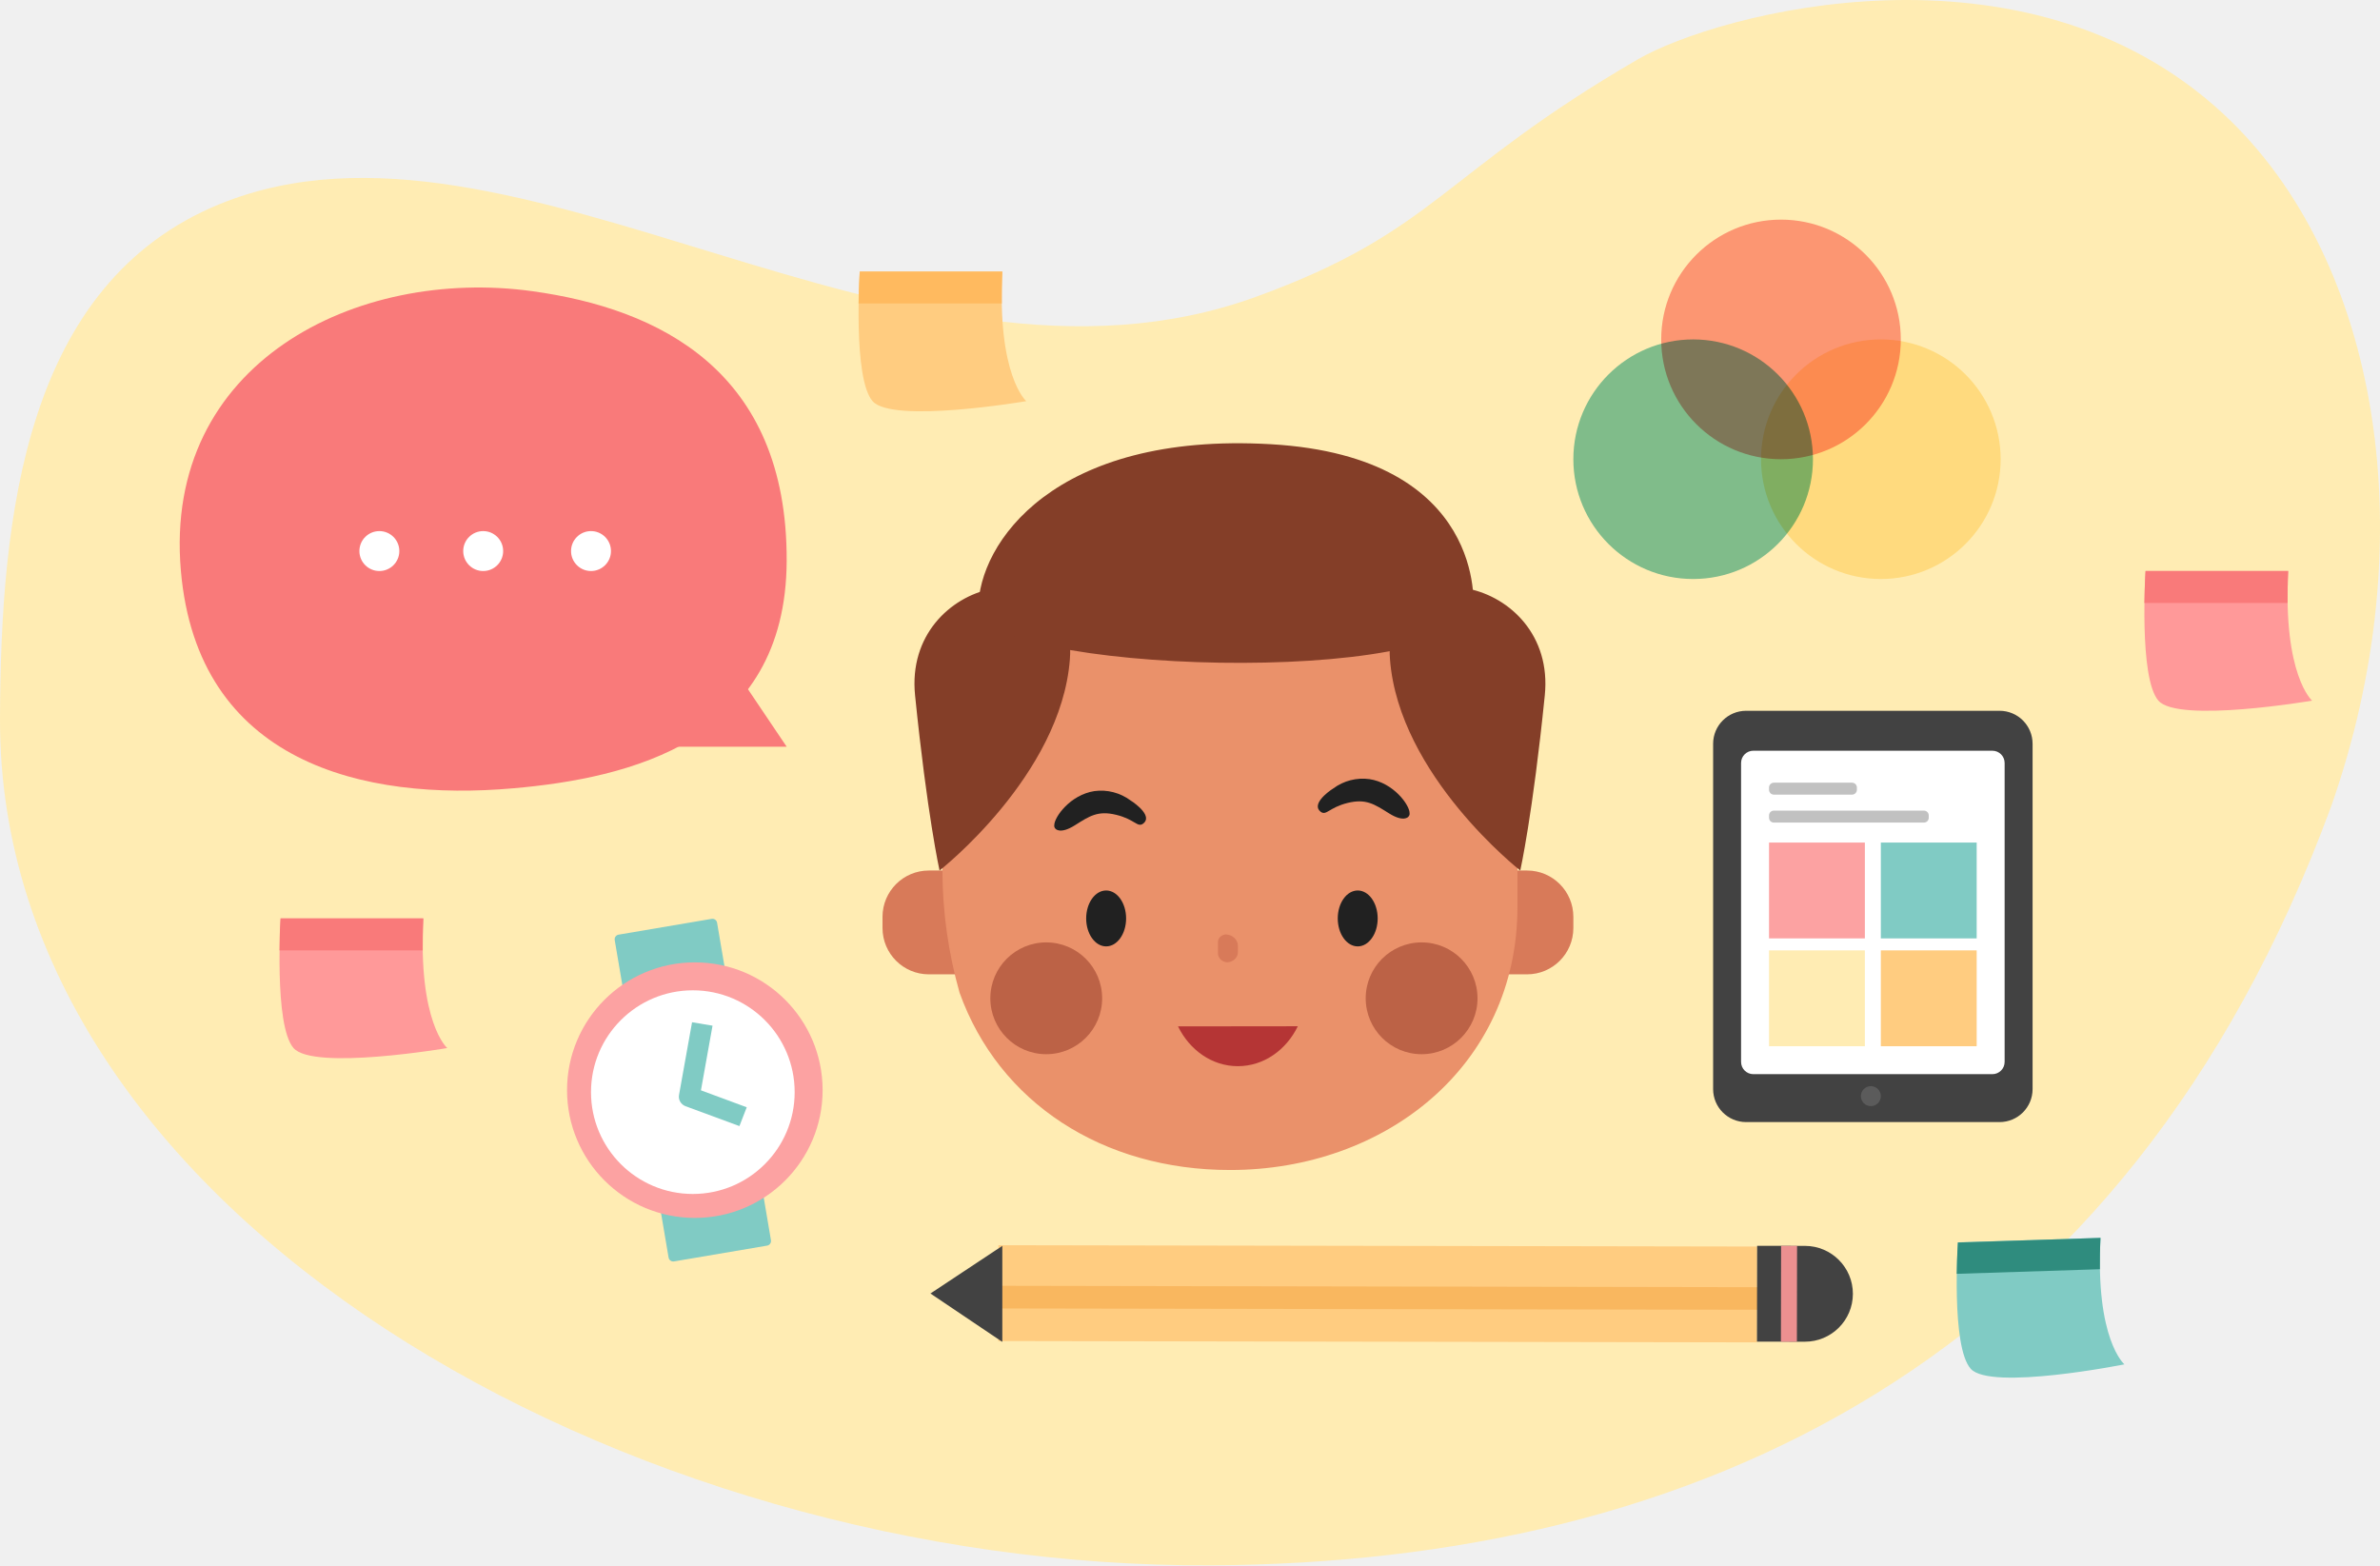
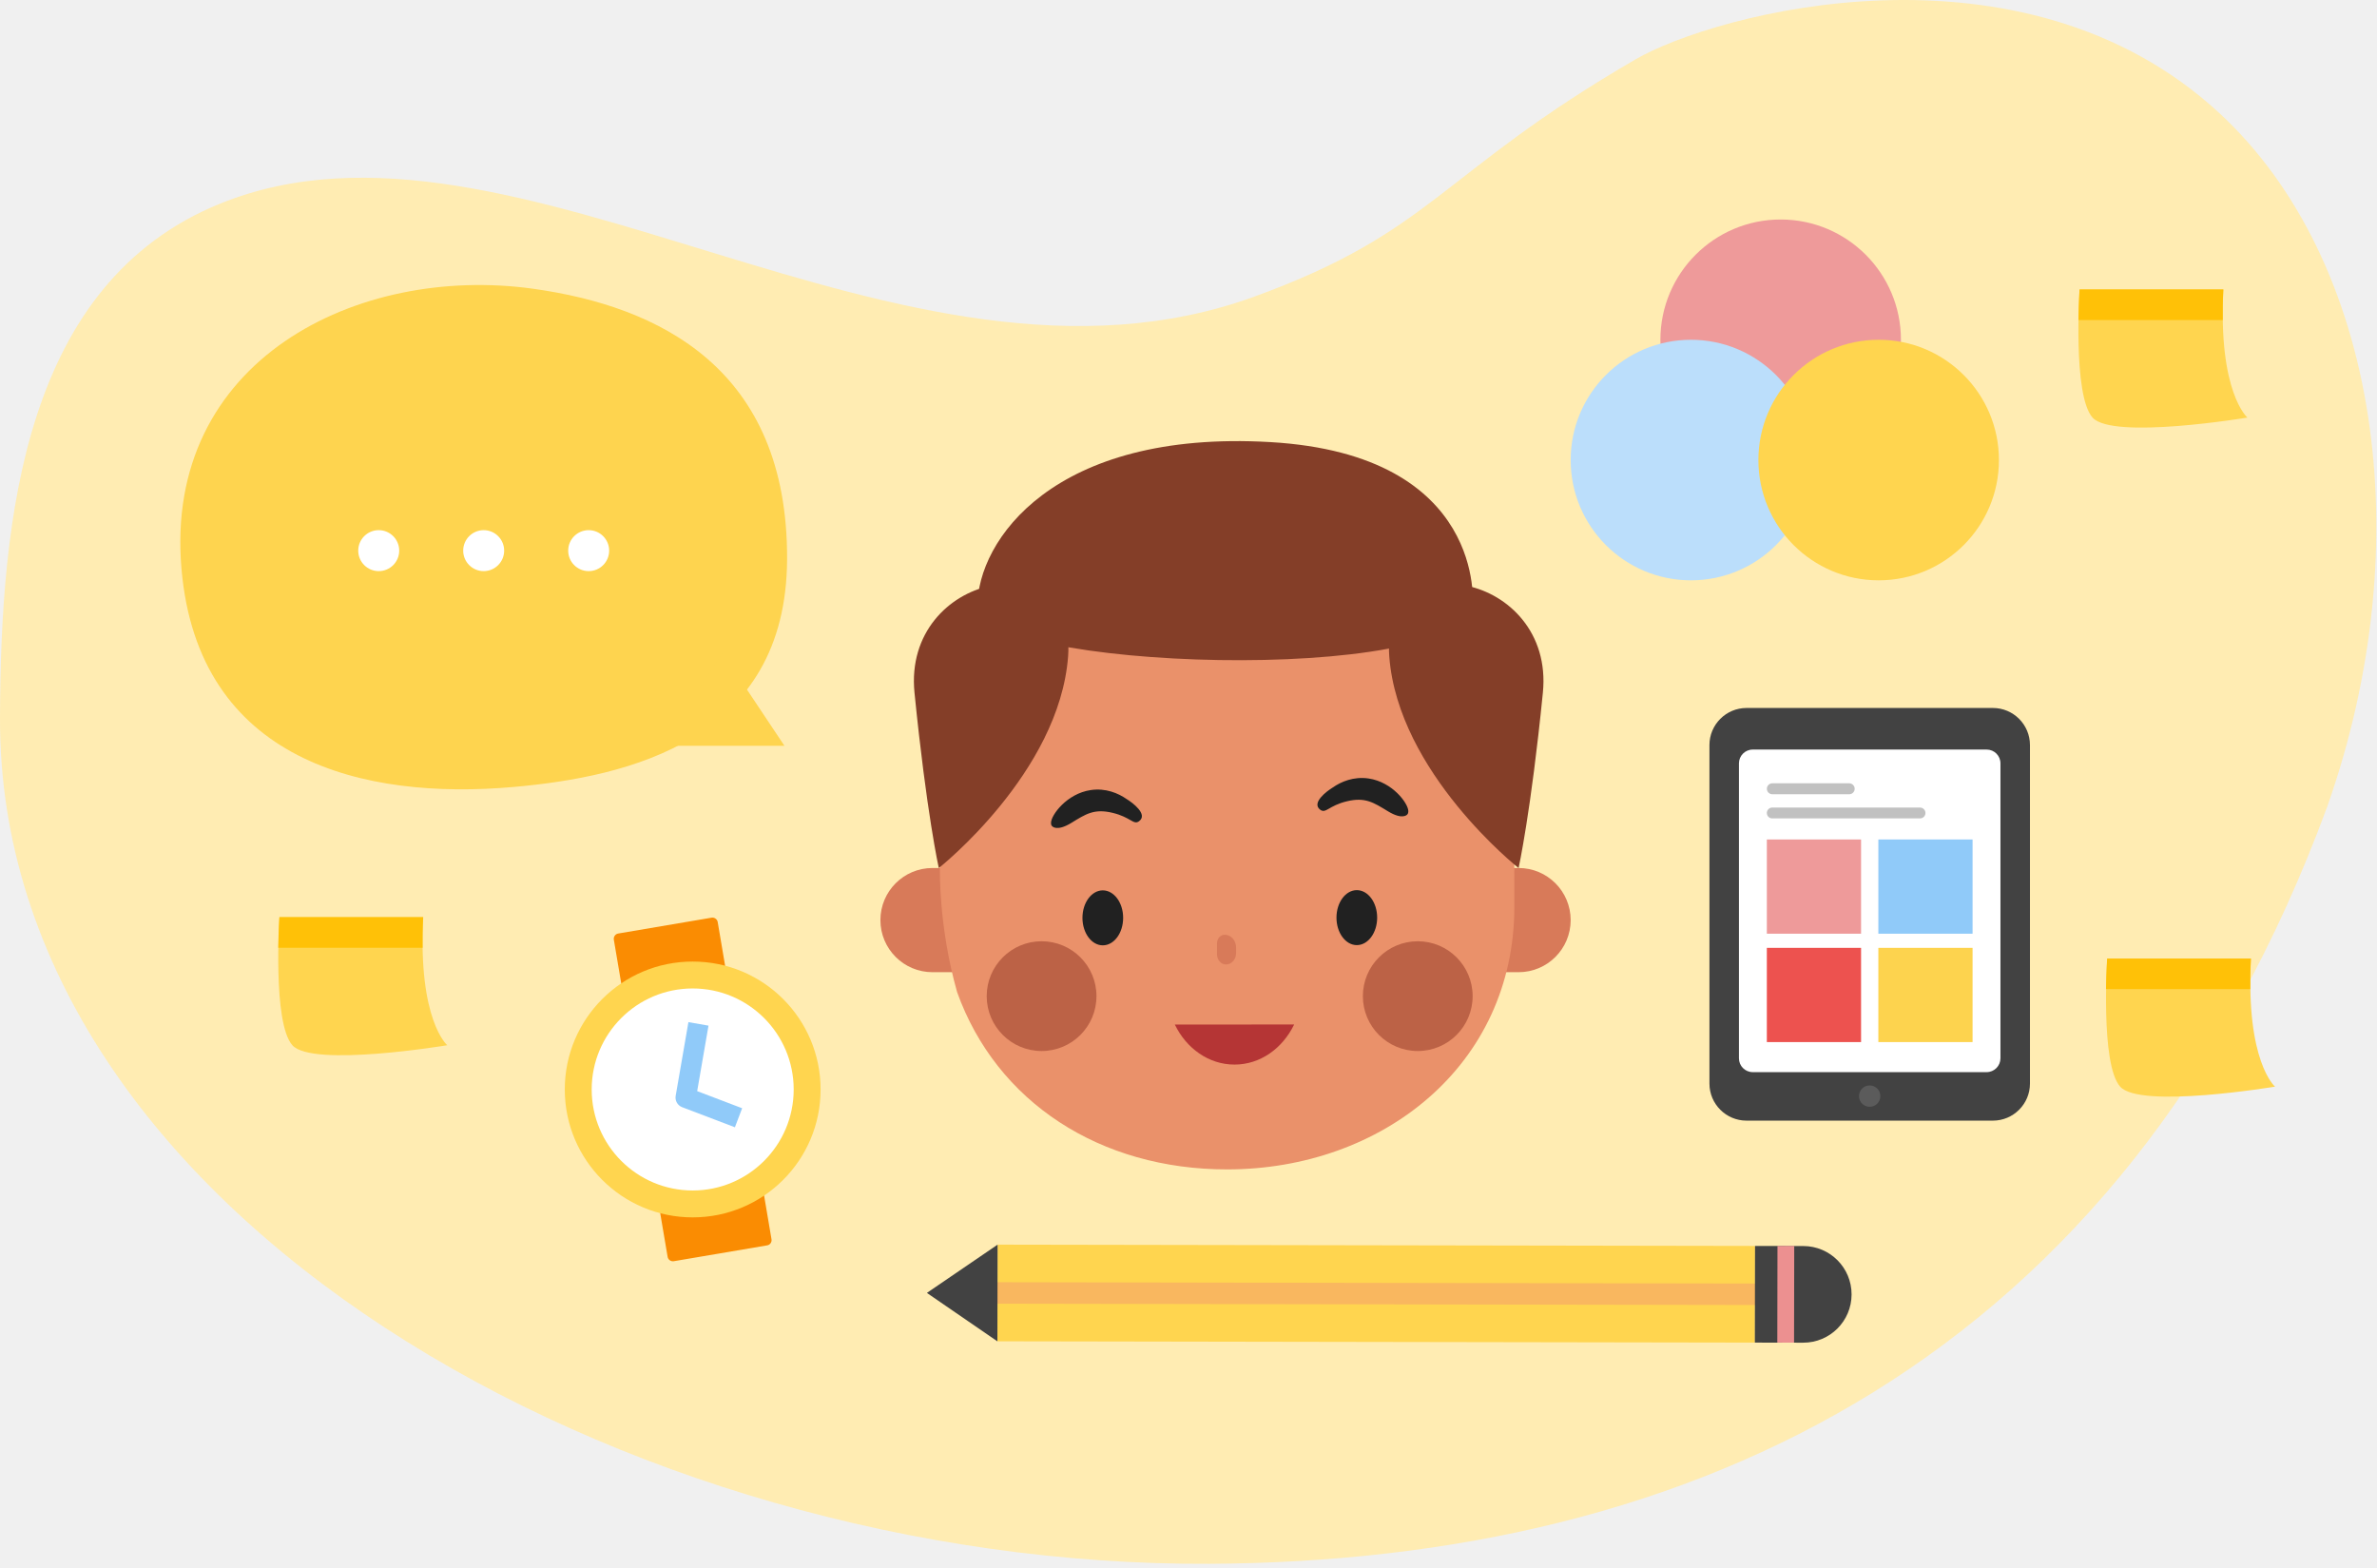
- <svg xmlns="http://www.w3.org/2000/svg" width="596px" height="392px" viewBox="0 0 596 392" version="1.1">
-   <g id="Page-1" stroke="none" stroke-width="1" fill="none" fill-rule="evenodd">
-     <g id="companies" transform="translate(-714, -170)" fill-rule="nonzero">
-       <g id="header" transform="translate(130, 170)">
-         <g id="Asset-52" transform="translate(584, 0)">
-           <path d="M583.66,202.243 C607.313,135.37 596.242,65.008 556.628,28.386 C507.069,-17.49 430.128,3.293 410.113,14.877 C360.858,43.506 359.552,57.984 314.521,74.33 C225.956,106.516 129.102,21.091 55.192,51.037 C6.218,70.93 0.158,129.269 0.001,180.008 C-0.393,304.149 156.878,392.783 303.336,391.995 C424.778,391.364 532.378,341.222 583.66,202.243 Z" id="Shape" fill="#FFECB3" />
-           <path d="M196.999,140.45 C197.168,92.793 164.948,77.308 133.38,72.932 C89.403,66.827 40.781,90.785 45.292,142.896 C49.454,191.057 91.012,200.73 128.543,197.408 C157.264,194.906 196.842,185.75 196.999,140.45 Z" id="Shape" fill="#F97A7A" />
-           <polygon id="Shape" fill="#F97A7A" points="166 187 197 187 181.506 164" />
-           <path d="M250.04,312 L439.96,312 C439.982,312 440,312.018 440,312.04 L440,335.96 C440,335.982 439.982,336 439.96,336 L250.04,336 C250.018,336 250,335.982 250,335.96 L250,312.04 C250,312.018 250.018,312 250.04,312 Z" id="Rectangle-path" fill="#FFCC80" transform="translate(345, 324) rotate(0.1) translate(-345, -324) " />
-           <path d="M440.303,328 L250.866,327.669 C249.423,327.705 248.189,326.584 248.01,325.077 C247.944,324.287 248.196,323.504 248.705,322.919 C249.214,322.334 249.933,322 250.686,322 L440.123,322.343 C441.566,322.3 442.805,323.416 442.99,324.923 C443.056,325.715 442.802,326.5 442.291,327.086 C441.78,327.671 441.058,328.003 440.303,328 Z" id="Shape" fill="#F9B75F" />
-           <path d="M440,312 L451.978,312 C458.617,312 464,317.373 464,324 C464,330.627 458.617,336 451.978,336 L440,336 L440,312.045 L440,312 Z" id="Shape" fill="#424242" transform="translate(452, 324) rotate(0.1) translate(-452, -324) " />
-           <path d="M446.04,312 L449.96,312 C449.982,312 450,312.018 450,312.04 L450,335.96 C450,335.982 449.982,336 449.96,336 L446.04,336 C446.018,336 446,335.982 446,335.96 L446,312.04 C446,312.018 446.018,312 446.04,312 Z" id="Rectangle-path" fill="#FF9999" opacity="0.9" transform="translate(448, 324) rotate(0.1) translate(-448, -324) " />
-           <path d="M251,312 L233,323.927 L250.931,336 C250.931,336 251,336 251,336 L251,312.067 L251,312 Z" id="Shape" fill="#424242" />
-           <path d="M133.18,260 L213.82,260 C214.472,260 215,260.528 215,261.18 L215,284.82 C215,285.472 214.472,286 213.82,286 L133.18,286 C132.528,286 132,285.472 132,284.82 L132,261.18 C132,260.528 132.528,260 133.18,260 Z" id="Rectangle-path" fill="#80CBC4" transform="translate(173.5, 273) rotate(-99.63) translate(-173.5, -273) " />
-           <circle id="Oval" fill="#FCA2A2" cx="174" cy="273" r="32" />
-           <circle id="Oval" fill="#FFFFFF" cx="173.5" cy="273.5" r="25.5" />
-           <path d="M185.165,282 L171.676,277.024 C170.517,276.588 169.832,275.425 170.036,274.237 L173.305,256 L178.432,256.855 L175.53,273.048 L187,277.291 L185.165,282 Z" id="Shape" fill="#80CBC4" />
-           <circle id="Oval" fill="#FCA2A2" style="mix-blend-mode: multiply;" cx="446" cy="85" r="30" />
-           <circle id="Oval" fill="#80CBC4" style="mix-blend-mode: multiply;" cx="424" cy="115" r="30" />
-           <circle id="Oval" fill="#FFECB3" style="mix-blend-mode: multiply;" cx="471" cy="115" r="30" />
-           <path d="M502,241 C502,241 496.977,246.916 496.213,250.872 C495.449,254.828 496.988,264 496.988,264 C496.988,264 497.625,253.922 498.4,250.872 C499.176,247.822 502,241 502,241 Z" id="Shape" fill="#D87755" />
-           <path d="M437.26,178 L500.74,178 C505.302,178 509,181.698 509,186.26 L509,272.74 C509,277.302 505.302,281 500.74,281 L437.26,281 C432.698,281 429,277.302 429,272.74 L429,186.26 C429,181.698 432.698,178 437.26,178 Z" id="Rectangle-path" fill="#424242" />
-           <path d="M439.07,188 L498.93,188 C500.626,188 502,189.374 502,191.07 L502,265.93 C502,267.626 500.626,269 498.93,269 L439.07,269 C437.374,269 436,267.626 436,265.93 L436,191.07 C436,189.374 437.374,188 439.07,188 Z" id="Rectangle-path" fill="#FFFFFF" />
-           <polygon id="Rectangle-path" fill="#FCA2A2" points="443 211 467 211 467 235 443 235" />
-           <polygon id="Rectangle-path" fill="#80CBC4" points="471 211 495 211 495 235 471 235" />
-           <polygon id="Rectangle-path" fill="#FFECB3" points="443 238 467 238 467 262 443 262" />
-           <polygon id="Rectangle-path" fill="#FFCC80" points="471 238 495 238 495 262 471 262" />
-           <path d="M444.21,203 L481.79,203 C482.458,203 483,203.542 483,204.21 L483,204.79 C483,205.458 482.458,206 481.79,206 L444.21,206 C443.542,206 443,205.458 443,204.79 L443,204.21 C443,203.542 443.542,203 444.21,203 Z" id="Rectangle-path" fill="#C1C1C1" />
-           <path d="M444.22,196 L463.78,196 C464.454,196 465,196.546 465,197.22 L465,197.78 C465,198.454 464.454,199 463.78,199 L444.22,199 C443.546,199 443,198.454 443,197.78 L443,197.22 C443,196.546 443.546,196 444.22,196 Z" id="Rectangle-path" fill="#C1C1C1" />
-           <circle id="Oval" fill="#5B5B5B" cx="468.5" cy="274.5" r="2.5" />
-           <path d="M360.6,218 L382.4,218 C388.807,218 394,223.193 394,229.6 L394,232.4 C394,238.807 388.807,244 382.4,244 L360.6,244 C354.193,244 349,238.807 349,232.4 L349,229.6 C349,223.193 354.193,218 360.6,218 Z" id="Rectangle-path" fill="#D87A59" />
-           <path d="M232.6,218 L254.4,218 C260.807,218 266,223.193 266,229.6 L266,232.4 C266,238.807 260.807,244 254.4,244 L232.6,244 C226.193,244 221,238.807 221,232.4 L221,229.6 C221,223.193 226.193,218 232.6,218 Z" id="Rectangle-path" fill="#D87A59" />
-           <path d="M240.29,248.581 C250.175,276.142 276.149,293.022 308.068,293 C346.696,293 380.034,267.116 380,227.041 L380,209.035 C380,165.381 356.041,130.966 313.922,131 L303.677,131 C266.264,131 235.966,161.566 236,200.324 L236,218.004 C236.034,228.344 237.477,238.631 240.29,248.581 Z" id="Shape" fill="#EA916A" />
-           <ellipse id="Oval" fill="#212121" cx="340" cy="230" rx="5" ry="7" />
-           <path d="M325,257 C322.098,262.951 316.475,266.989 310.006,267 C303.536,267.011 297.902,262.973 295,257.034 L325,257 Z" id="Shape" fill="#B53535" />
-           <path d="M307.012,234 C308.759,234.102 310.089,235.448 309.995,237.02 L309.995,238.308 C310.083,239.704 308.905,240.904 307.353,241 C305.973,240.921 304.924,239.855 305.004,238.614 L305.004,236.038 C304.969,235.528 305.161,235.026 305.538,234.644 C305.915,234.262 306.445,234.03 307.012,234 Z" id="Shape" fill="#D87A59" />
-           <ellipse id="Oval" fill="#212121" cx="277" cy="230" rx="5" ry="7" />
-           <path d="M352.985,203.595 C352.985,201.598 348.979,196.027 342.953,195.116 C339.747,194.672 336.498,195.508 333.873,197.452 C332.364,198.398 328.369,201.481 330.729,203.291 C332.148,204.354 332.818,202.228 337.437,201.084 C342.056,199.939 344.156,201.376 347.844,203.688 C351.533,206 352.656,204.552 352.656,204.552 C352.92,204.314 353.045,203.951 352.985,203.595 Z" id="Shape" fill="#212121" />
-           <path d="M264.013,206.634 C264.013,204.633 267.998,199.052 274.038,198.116 C277.244,197.673 280.494,198.51 283.12,200.456 C284.63,201.404 288.626,204.481 286.276,206.248 C284.857,207.324 284.187,205.195 279.555,204.06 C274.923,202.925 272.834,204.364 269.156,206.681 C265.477,208.997 264.331,207.558 264.331,207.558 C264.078,207.326 263.958,206.978 264.013,206.634 Z" id="Shape" fill="#212121" />
-           <circle id="Oval" fill="#BC6246" cx="356" cy="250" r="14" />
-           <circle id="Oval" fill="#BC6246" cx="262" cy="250" r="14" />
-           <path d="M380.706,218 C380.706,218 350.315,194.222 348.082,165.133 C345.849,136.045 389.888,144.083 386.85,174.115 C383.812,204.146 380.706,218 380.706,218 Z" id="Shape" fill="#843E28" />
-           <path d="M235.283,218 C235.283,218 265.673,194.222 267.917,165.133 C270.161,136.045 226.112,144.083 229.15,174.115 C232.188,204.146 235.283,218 235.283,218 Z" id="Shape" fill="#843E28" />
-           <path d="M368.947,152.329 C368.947,152.329 372.635,114.402 318.278,111.245 C263.921,108.089 245,136.128 245,152.329 C245,168.531 364.866,172.477 368.947,152.329 Z" id="Shape" fill="#843E28" />
-           <circle id="Oval" fill="#FFFFFF" cx="95" cy="138" r="5" />
-           <circle id="Oval" fill="#FFFFFF" cx="121" cy="138" r="5" />
-           <circle id="Oval" fill="#FFFFFF" cx="148" cy="138" r="5" />
-           <path d="M526.018,310 L490.307,311.11 C490.307,311.11 488.533,337.206 493.51,342.781 C498.487,348.355 532,341.67 532,341.67 C532,341.67 524.657,335.485 526.018,310 Z" id="Shape" fill="#80CBC4" />
-           <path d="M525.855,317.848 C525.855,315.439 525.855,312.858 526,310 L490.29,311.152 C490.29,311.152 490.067,314.46 490,319 L525.855,317.848 Z" id="Shape" fill="#2F8C7E" />
-           <path d="M106.018,230 L70.304,230 C70.304,230 68.541,256.747 73.507,262.461 C78.474,268.174 112,262.461 112,262.461 C112,262.461 104.634,256.121 106.018,230 Z" id="Shape" fill="#FF9999" />
-           <path d="M105.866,238 C105.866,235.548 105.866,232.921 106,230 L70.246,230 C70.246,230 70,233.39 70,238 L105.866,238 Z" id="Shape" fill="#F97A7A" />
-           <path d="M573.018,143 L537.304,143 C537.304,143 535.541,169.747 540.507,175.461 C545.474,181.174 579,175.461 579,175.461 C579,175.461 571.667,169.11 573.018,143 Z" id="Shape" fill="#FF9999" />
-           <path d="M572.866,151 C572.866,148.545 572.866,145.913 573,143 L537.279,143 C537.279,143 537.067,146.372 537,151 L572.866,151 Z" id="Shape" fill="#F97A7A" />
-           <path d="M251.018,68 L215.307,68 C215.307,68 213.533,94.747 218.51,100.461 C223.487,106.174 257,100.461 257,100.461 C257,100.461 249.657,94.121 251.018,68 Z" id="Shape" fill="#FFCC80" />
-           <path d="M250.866,76 C250.866,73.545 250.866,70.913 251,68 L215.29,68 C215.29,68 215.067,71.372 215,76 L250.866,76 Z" id="Shape" fill="#FFBA5F" />
-         </g>
-       </g>
-     </g>
+ <svg xmlns="http://www.w3.org/2000/svg" width="470" height="310" viewBox="0 0 470 310" fill="none">
+   <g clip-path="url(#clip0)">
+     <path d="M460.149 159.519C478.761 106.772 470.076 51.273 438.846 22.377C399.738 -13.8 339.115 2.593 323.336 11.766C284.495 34.347 283.465 45.767 247.972 58.661C178.14 84.013 101.782 16.632 43.547 40.252C4.902 55.934 0.124 101.959 -8.82988e-05 141.981C-0.311 239.9 123.679 309.785 239.145 309.181C334.888 308.693 419.718 269.141 460.149 159.519Z" fill="#FFECB2" />
+     <path d="M155.63 110.528C155.763 72.851 130.331 60.561 105.414 57.089C70.702 52.258 32.323 71.217 35.884 112.455C39.169 150.568 71.981 158.222 101.551 155.594C124.266 153.578 155.505 146.376 155.63 110.528Z" fill="#FED44F" />
+     <path d="M130.65 147.451H155.106L142.878 129.114L130.65 147.451Z" fill="#FED44F" />
+     <path d="M197.25 265.19L346.956 265.447C346.974 265.447 346.992 265.429 346.992 265.412L347.027 246.373C347.027 246.355 347.01 246.338 346.992 246.338L197.285 246.08C197.267 246.08 197.25 246.098 197.25 246.116L197.214 265.154C197.214 265.172 197.232 265.19 197.25 265.19Z" fill="#FFD54F" />
+     <path d="M347.001 258.015L197.374 257.757C196.246 257.757 195.207 256.94 195.11 255.821C195.003 254.561 195.989 253.513 197.232 253.513L346.859 253.77C347.986 253.77 349.025 254.587 349.123 255.706C349.23 256.967 348.235 258.015 347.001 258.015Z" fill="#F9B75F" />
+     <path d="M356.538 265.465L347.018 265.447C347.001 265.447 346.983 265.43 346.983 265.412L347.018 246.373C347.018 246.356 347.036 246.338 347.054 246.338L356.573 246.356C361.848 246.365 366.119 250.645 366.11 255.928C366.101 261.203 361.821 265.474 356.538 265.465Z" fill="#424242" />
+     <path opacity="0.9" d="M354.7 265.456L351.458 265.447C351.441 265.447 351.423 265.43 351.423 265.412L351.458 246.373C351.458 246.356 351.476 246.338 351.494 246.338L354.735 246.347C354.753 246.347 354.771 246.365 354.771 246.382L354.735 265.421C354.735 265.439 354.726 265.456 354.7 265.456Z" fill="#FF9999" />
+     <path d="M197.188 246.125L183.317 255.591C183.299 255.609 183.299 255.636 183.317 255.653L197.161 265.164C197.188 265.181 197.214 265.164 197.214 265.137L197.25 246.161C197.25 246.125 197.214 246.107 197.188 246.125Z" fill="#424242" />
+     <path d="M152.548 245.015L141.91 182.296C141.812 181.728 141.271 181.346 140.702 181.435L122.232 184.569C121.664 184.667 121.282 185.209 121.371 185.777L132.009 248.496C132.107 249.064 132.648 249.446 133.217 249.357L151.687 246.223C152.264 246.134 152.646 245.592 152.548 245.015Z" fill="#FA8C02" />
+     <path d="M136.964 240.69C150.931 240.69 162.254 229.368 162.254 215.4C162.254 201.433 150.931 190.11 136.964 190.11C122.997 190.11 111.674 201.433 111.674 215.4C111.674 229.368 122.997 240.69 136.964 240.69Z" fill="#FFD54F" />
+     <path d="M136.964 235.372C147.994 235.372 156.935 226.43 156.935 215.401C156.935 204.371 147.994 195.43 136.964 195.43C125.934 195.43 116.993 204.371 116.993 215.401C116.993 226.43 125.934 235.372 136.964 235.372Z" fill="white" />
+     <path d="M145.311 222.877L134.868 218.899C133.971 218.552 133.439 217.62 133.598 216.67L136.12 202.089L140.09 202.781L137.852 215.728L146.741 219.112L145.311 222.877Z" fill="#90CAF9" />
+     <path d="M352.089 90.957C365.222 90.957 375.869 80.311 375.869 67.177C375.869 54.043 365.222 43.397 352.089 43.397C338.955 43.397 328.308 54.043 328.308 67.177C328.308 80.311 338.955 90.957 352.089 90.957Z" fill="#EE9A9A" />
+     <path d="M334.347 114.738C347.48 114.738 358.127 104.091 358.127 90.957C358.127 77.824 347.48 67.177 334.347 67.177C321.213 67.177 310.566 77.824 310.566 90.957C310.566 104.091 321.213 114.738 334.347 114.738Z" fill="#BBDEFB" />
+     <path d="M371.465 114.738C384.598 114.738 395.245 104.091 395.245 90.957C395.245 77.824 384.598 67.177 371.465 67.177C358.331 67.177 347.684 77.824 347.684 90.957C347.684 104.091 358.331 114.738 371.465 114.738Z" fill="#FFD54F" />
+     <path d="M395.343 190.395C395.343 190.395 391.489 194.985 390.885 198.049C390.281 201.113 391.489 208.217 391.489 208.217C391.489 208.217 391.969 200.402 392.572 198.049C393.176 195.687 395.343 190.395 395.343 190.395Z" fill="#D87755" />
+     <path d="M345.34 139.975H394.047C398.096 139.975 401.381 143.26 401.381 147.309V214.229C401.381 218.278 398.096 221.563 394.047 221.563H345.34C341.291 221.563 338.005 218.278 338.005 214.229V147.309C338.005 143.26 341.291 139.975 345.34 139.975Z" fill="#424242" />
+     <path d="M392.821 211.973H346.566C345.065 211.973 343.839 210.756 343.839 209.247V150.923C343.839 149.423 345.056 148.197 346.566 148.197H392.821C394.322 148.197 395.547 149.414 395.547 150.923V209.247C395.538 210.747 394.322 211.973 392.821 211.973Z" fill="white" />
+     <path d="M367.984 165.975H349.354V184.605H367.984V165.975Z" fill="#EE9A9A" />
+     <path d="M390.033 165.975H371.403V184.605H390.033V165.975Z" fill="#90CAF9" />
+     <path d="M367.984 187.402H349.354V206.032H367.984V187.402Z" fill="#ED524F" />
+     <path d="M390.033 187.402H371.403V206.032H390.033V187.402Z" fill="#FDD34E" />
+     <path d="M379.643 159.661H350.428C349.833 159.661 349.354 160.141 349.354 160.736C349.354 161.331 349.833 161.81 350.428 161.81H379.643C380.238 161.81 380.718 161.331 380.718 160.736C380.718 160.15 380.229 159.661 379.643 159.661Z" fill="#C1C1C1" />
+     <path d="M365.64 154.866H350.446C349.842 154.866 349.363 155.355 349.363 155.95C349.363 156.553 349.851 157.033 350.446 157.033H365.64C366.244 157.033 366.723 156.545 366.723 155.95C366.723 155.355 366.235 154.866 365.64 154.866Z" fill="#C1C1C1" />
+     <path d="M369.689 218.828C370.856 218.828 371.802 217.882 371.802 216.715C371.802 215.548 370.856 214.602 369.689 214.602C368.522 214.602 367.575 215.548 367.575 216.715C367.575 217.882 368.522 218.828 369.689 218.828Z" fill="#5B5B5B" />
+     <path d="M300.266 192.215H285.001C279.309 192.215 274.7 187.606 274.7 181.914C274.7 176.222 279.309 171.613 285.001 171.613H300.266C305.958 171.613 310.566 176.222 310.566 181.914C310.566 187.606 305.958 192.215 300.266 192.215Z" fill="#D87A59" />
+     <path d="M199.647 192.215H184.383C178.691 192.215 174.082 187.606 174.082 181.914C174.082 176.222 178.691 171.613 184.383 171.613H199.647C205.339 171.613 209.948 176.222 209.948 181.914C209.948 187.606 205.339 192.215 199.647 192.215Z" fill="#D87A59" />
+     <path d="M189.249 196.158C197.045 217.913 217.523 231.233 242.697 231.207C273.164 231.18 299.466 210.756 299.431 179.17L299.413 164.918C299.378 130.473 280.508 103.318 247.288 103.354H239.207C209.699 103.38 185.803 127.463 185.83 158.054L185.848 172.004C185.866 171.995 185.564 183.131 189.249 196.158Z" fill="#EA916A" />
+     <path d="M268.28 186.86C270.502 186.86 272.303 184.427 272.303 181.426C272.303 178.424 270.502 175.991 268.28 175.991C266.059 175.991 264.258 178.424 264.258 181.426C264.258 184.427 266.059 186.86 268.28 186.86Z" fill="#212121" />
+     <path d="M255.893 202.551C253.611 207.275 249.188 210.481 244.1 210.481C239.012 210.481 234.581 207.293 232.299 202.569L255.893 202.551Z" fill="#B53535" />
+     <path d="M242.155 184.809C243.399 184.809 244.411 185.945 244.411 187.348V188.432C244.411 189.675 243.523 190.687 242.413 190.687C241.436 190.687 240.637 189.79 240.637 188.68V186.514C240.637 185.572 241.312 184.809 242.155 184.809Z" fill="#D87A59" />
+     <path d="M218.055 186.904C220.277 186.904 222.078 184.471 222.078 181.47C222.078 178.468 220.277 176.035 218.055 176.035C215.834 176.035 214.033 178.468 214.033 181.47C214.033 184.471 215.834 186.904 218.055 186.904Z" fill="#212121" />
+     <path d="M278.465 160.363C278.448 158.835 275.331 154.608 270.616 153.916C267.668 153.481 265.163 154.546 263.521 155.701C262.34 156.42 259.214 158.755 261.061 160.105C262.171 160.913 262.695 159.297 266.309 158.427C269.932 157.557 271.566 158.649 274.452 160.407C277.338 162.165 278.226 161.064 278.226 161.064C278.368 160.949 278.465 160.736 278.465 160.363Z" fill="#212121" />
+     <path d="M207.817 162.671C207.835 161.144 210.934 156.908 215.658 156.207C218.606 155.763 221.11 156.828 222.753 157.974C223.934 158.693 227.06 161.019 225.221 162.369C224.112 163.177 223.588 161.561 219.965 160.7C216.342 159.838 214.708 160.931 211.831 162.698C208.945 164.465 208.065 163.364 208.065 163.364C207.906 163.257 207.808 163.044 207.817 162.671Z" fill="#212121" />
+     <path d="M280.33 207.799C286.323 207.799 291.182 202.941 291.182 196.948C291.182 190.955 286.323 186.097 280.33 186.097C274.337 186.097 269.479 190.955 269.479 196.948C269.479 202.941 274.337 207.799 280.33 207.799Z" fill="#BC6246" />
+     <path d="M205.952 207.799C211.945 207.799 216.803 202.941 216.803 196.948C216.803 190.955 211.945 186.097 205.952 186.097C199.959 186.097 195.101 190.955 195.101 196.948C195.101 202.941 199.959 207.799 205.952 207.799Z" fill="#BC6246" />
+     <path d="M300.266 171.622C300.266 171.622 276.459 152.814 274.7 129.815C272.942 106.816 307.45 113.157 305.07 136.955C302.69 160.753 300.266 171.622 300.266 171.622Z" fill="#843E28" />
+     <path d="M185.626 171.622C185.626 171.622 209.433 152.814 211.191 129.815C212.941 106.816 178.442 113.157 180.822 136.955C183.202 160.753 185.626 171.622 185.626 171.622Z" fill="#843E28" />
+     <path d="M291.182 119.764C291.182 119.764 294.094 89.892 251.151 87.405C208.208 84.919 193.28 107.003 193.28 119.764C193.28 132.524 287.958 135.632 291.182 119.764Z" fill="#843E28" />
+     <path d="M74.884 112.917C77.121 112.917 78.934 111.104 78.934 108.868C78.934 106.631 77.121 104.818 74.884 104.818C72.648 104.818 70.835 106.631 70.835 108.868C70.835 111.104 72.648 112.917 74.884 112.917Z" fill="white" />
+     <path d="M95.637 112.917C97.873 112.917 99.686 111.104 99.686 108.868C99.686 106.631 97.873 104.818 95.637 104.818C93.4 104.818 91.588 106.631 91.588 108.868C91.588 111.104 93.4 112.917 95.637 112.917Z" fill="white" />
+     <path d="M116.398 112.917C118.634 112.917 120.447 111.104 120.447 108.868C120.447 106.631 118.634 104.818 116.398 104.818C114.162 104.818 112.349 106.631 112.349 108.868C112.349 111.104 114.162 112.917 116.398 112.917Z" fill="white" />
+     <path d="M83.684 181.328H55.26C55.26 181.328 53.857 202.196 57.808 206.654C61.769 211.111 88.435 206.654 88.435 206.654C88.435 206.654 82.61 201.708 83.684 181.328Z" fill="#FFD54F" />
+     <path d="M83.56 187.384C83.533 185.528 83.551 183.539 83.667 181.337H55.242C55.242 181.337 55.073 183.885 55.02 187.384H83.56Z" fill="#FFC107" />
+     <path d="M439.627 57.231H411.203C411.203 57.231 409.8 78.099 413.751 82.557C417.712 87.015 444.378 82.557 444.378 82.557C444.378 82.557 438.553 77.602 439.627 57.231Z" fill="#FFD54F" />
+     <path d="M439.503 63.279C439.477 61.423 439.494 59.434 439.61 57.231H411.185C411.185 57.231 411.016 59.78 410.963 63.279H439.503Z" fill="#FFC107" />
+     <path d="M445.089 189.516H416.665C416.665 189.516 415.261 210.383 419.213 214.841C423.174 219.299 449.84 214.841 449.84 214.841C449.84 214.841 444.006 209.895 445.089 189.516Z" fill="#FFD54F" />
+     <path d="M444.955 195.563C444.928 193.707 444.946 191.718 445.062 189.516H416.637C416.637 189.516 416.468 192.064 416.415 195.563H444.955Z" fill="#FFC107" />
  </g>
+   <defs>
+     <clipPath id="clip0">
+       <rect width="469.863" height="309.19" fill="white" />
+     </clipPath>
+   </defs>
</svg>
